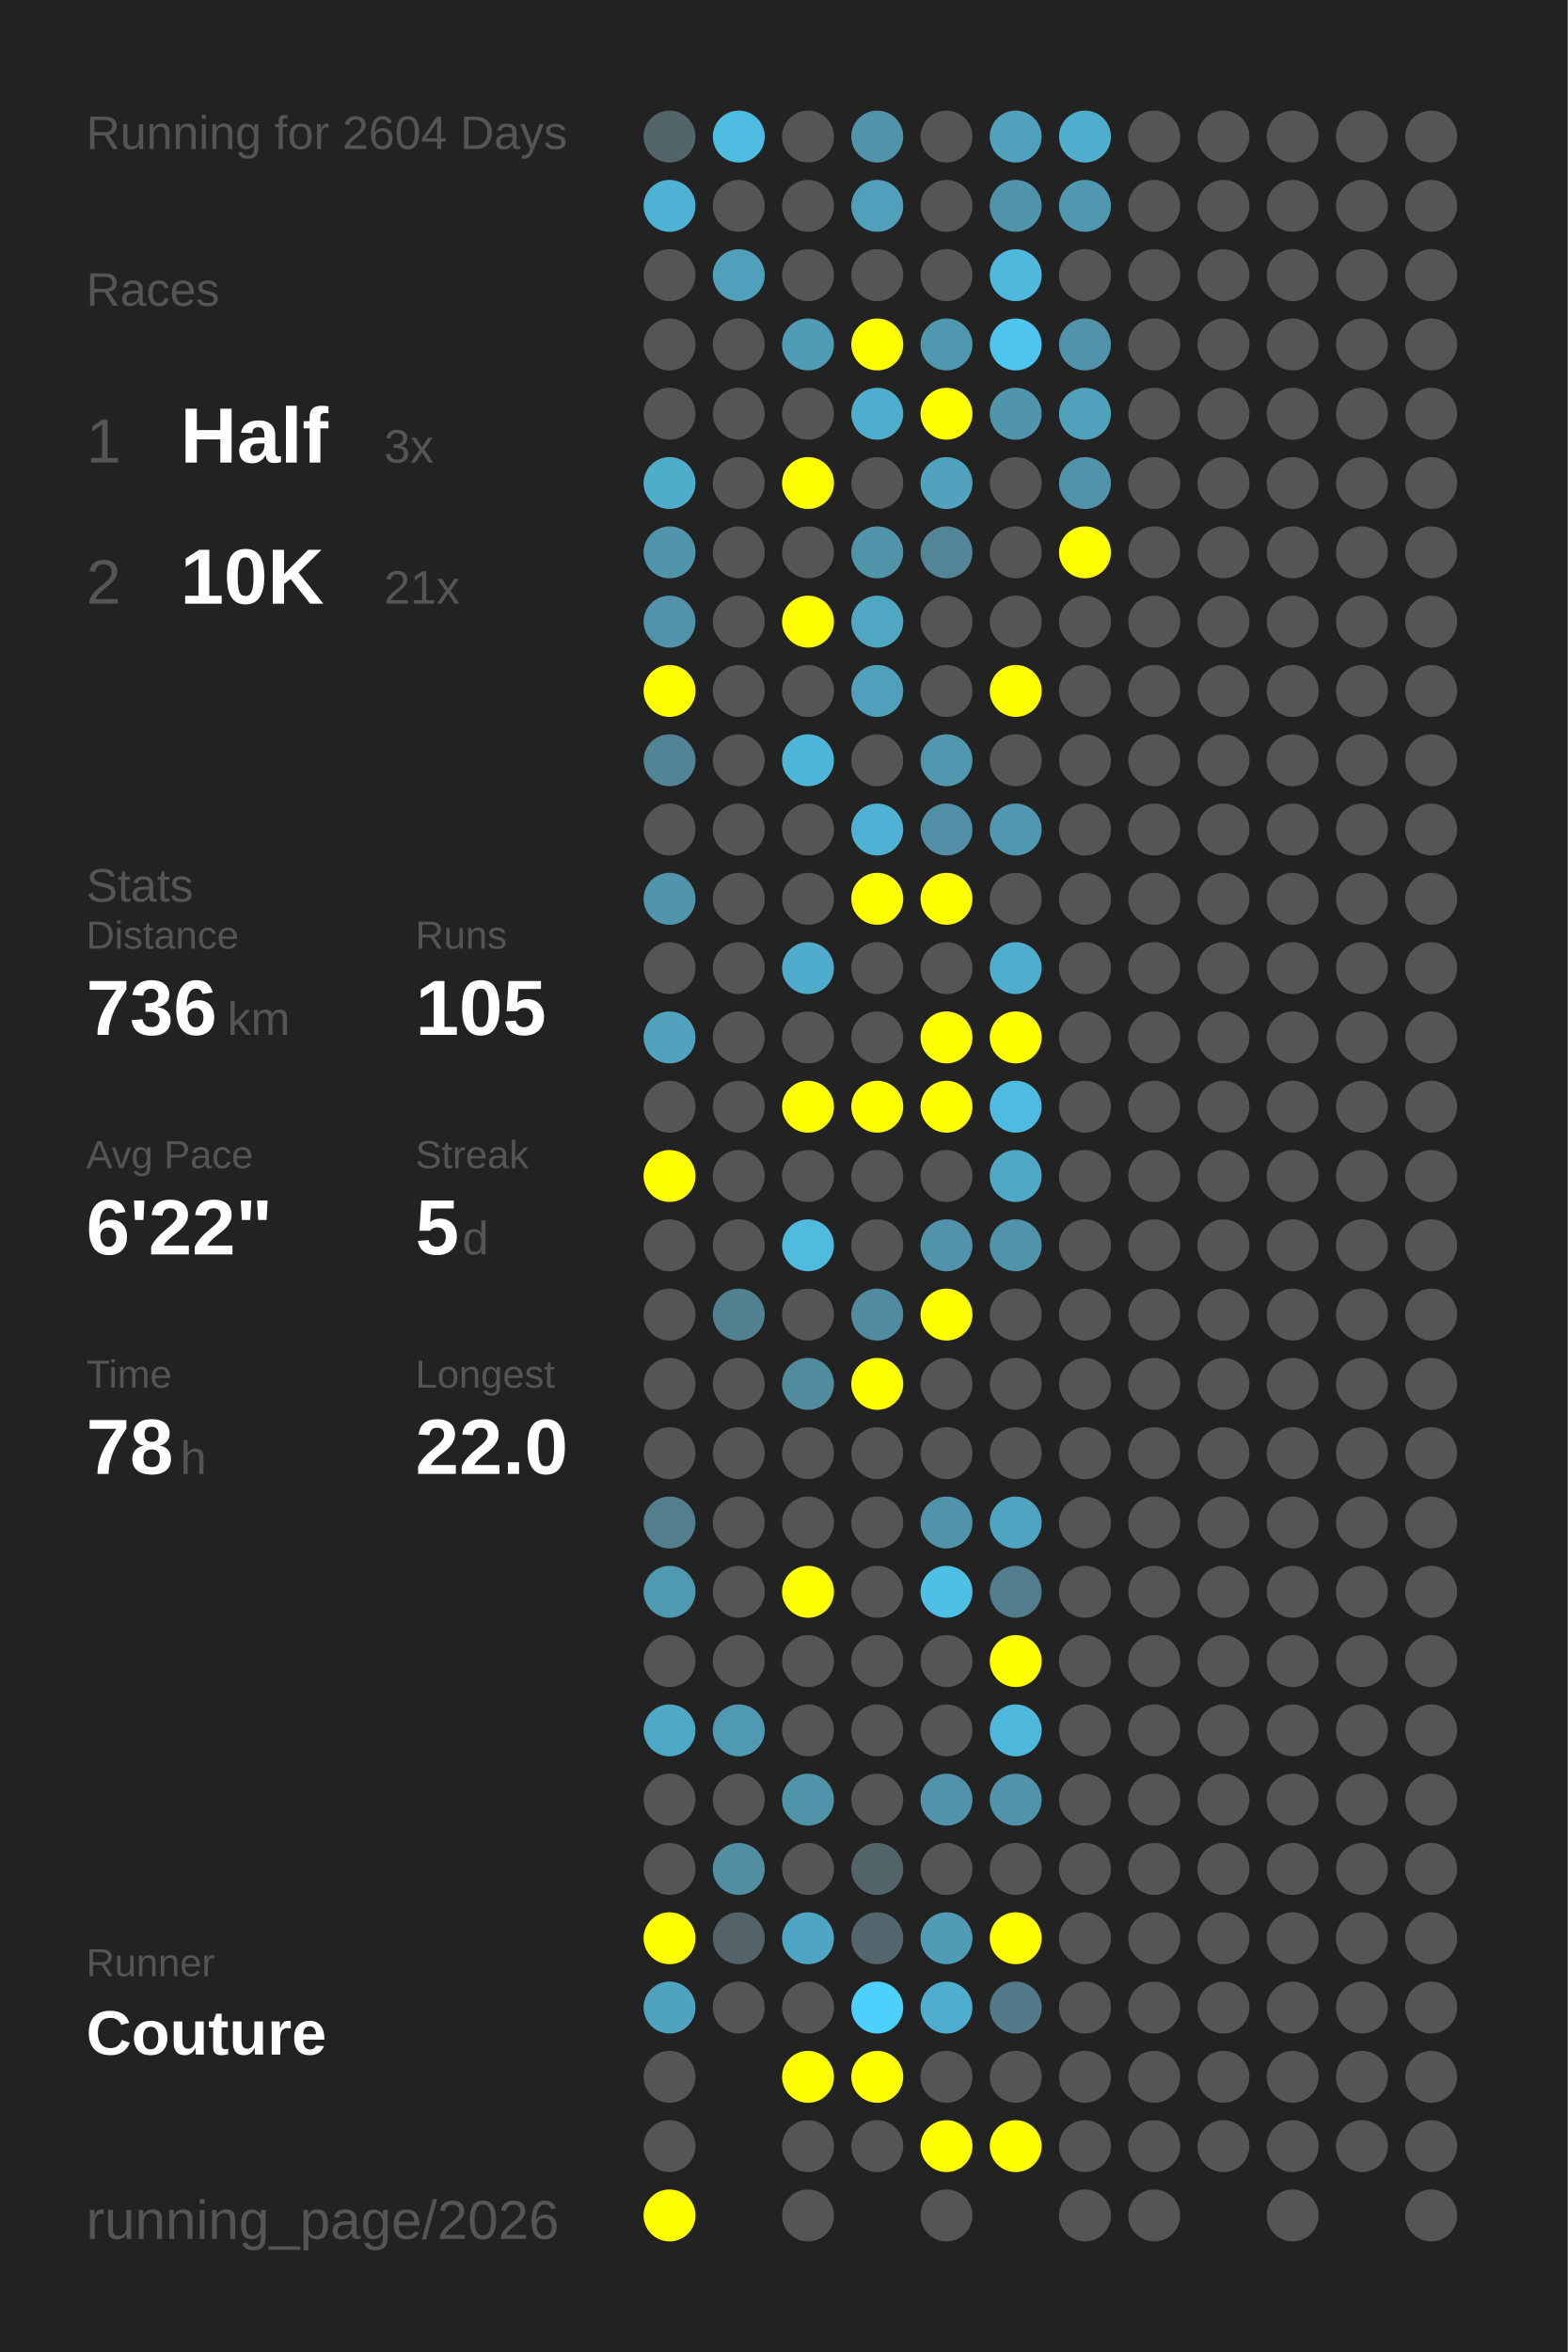
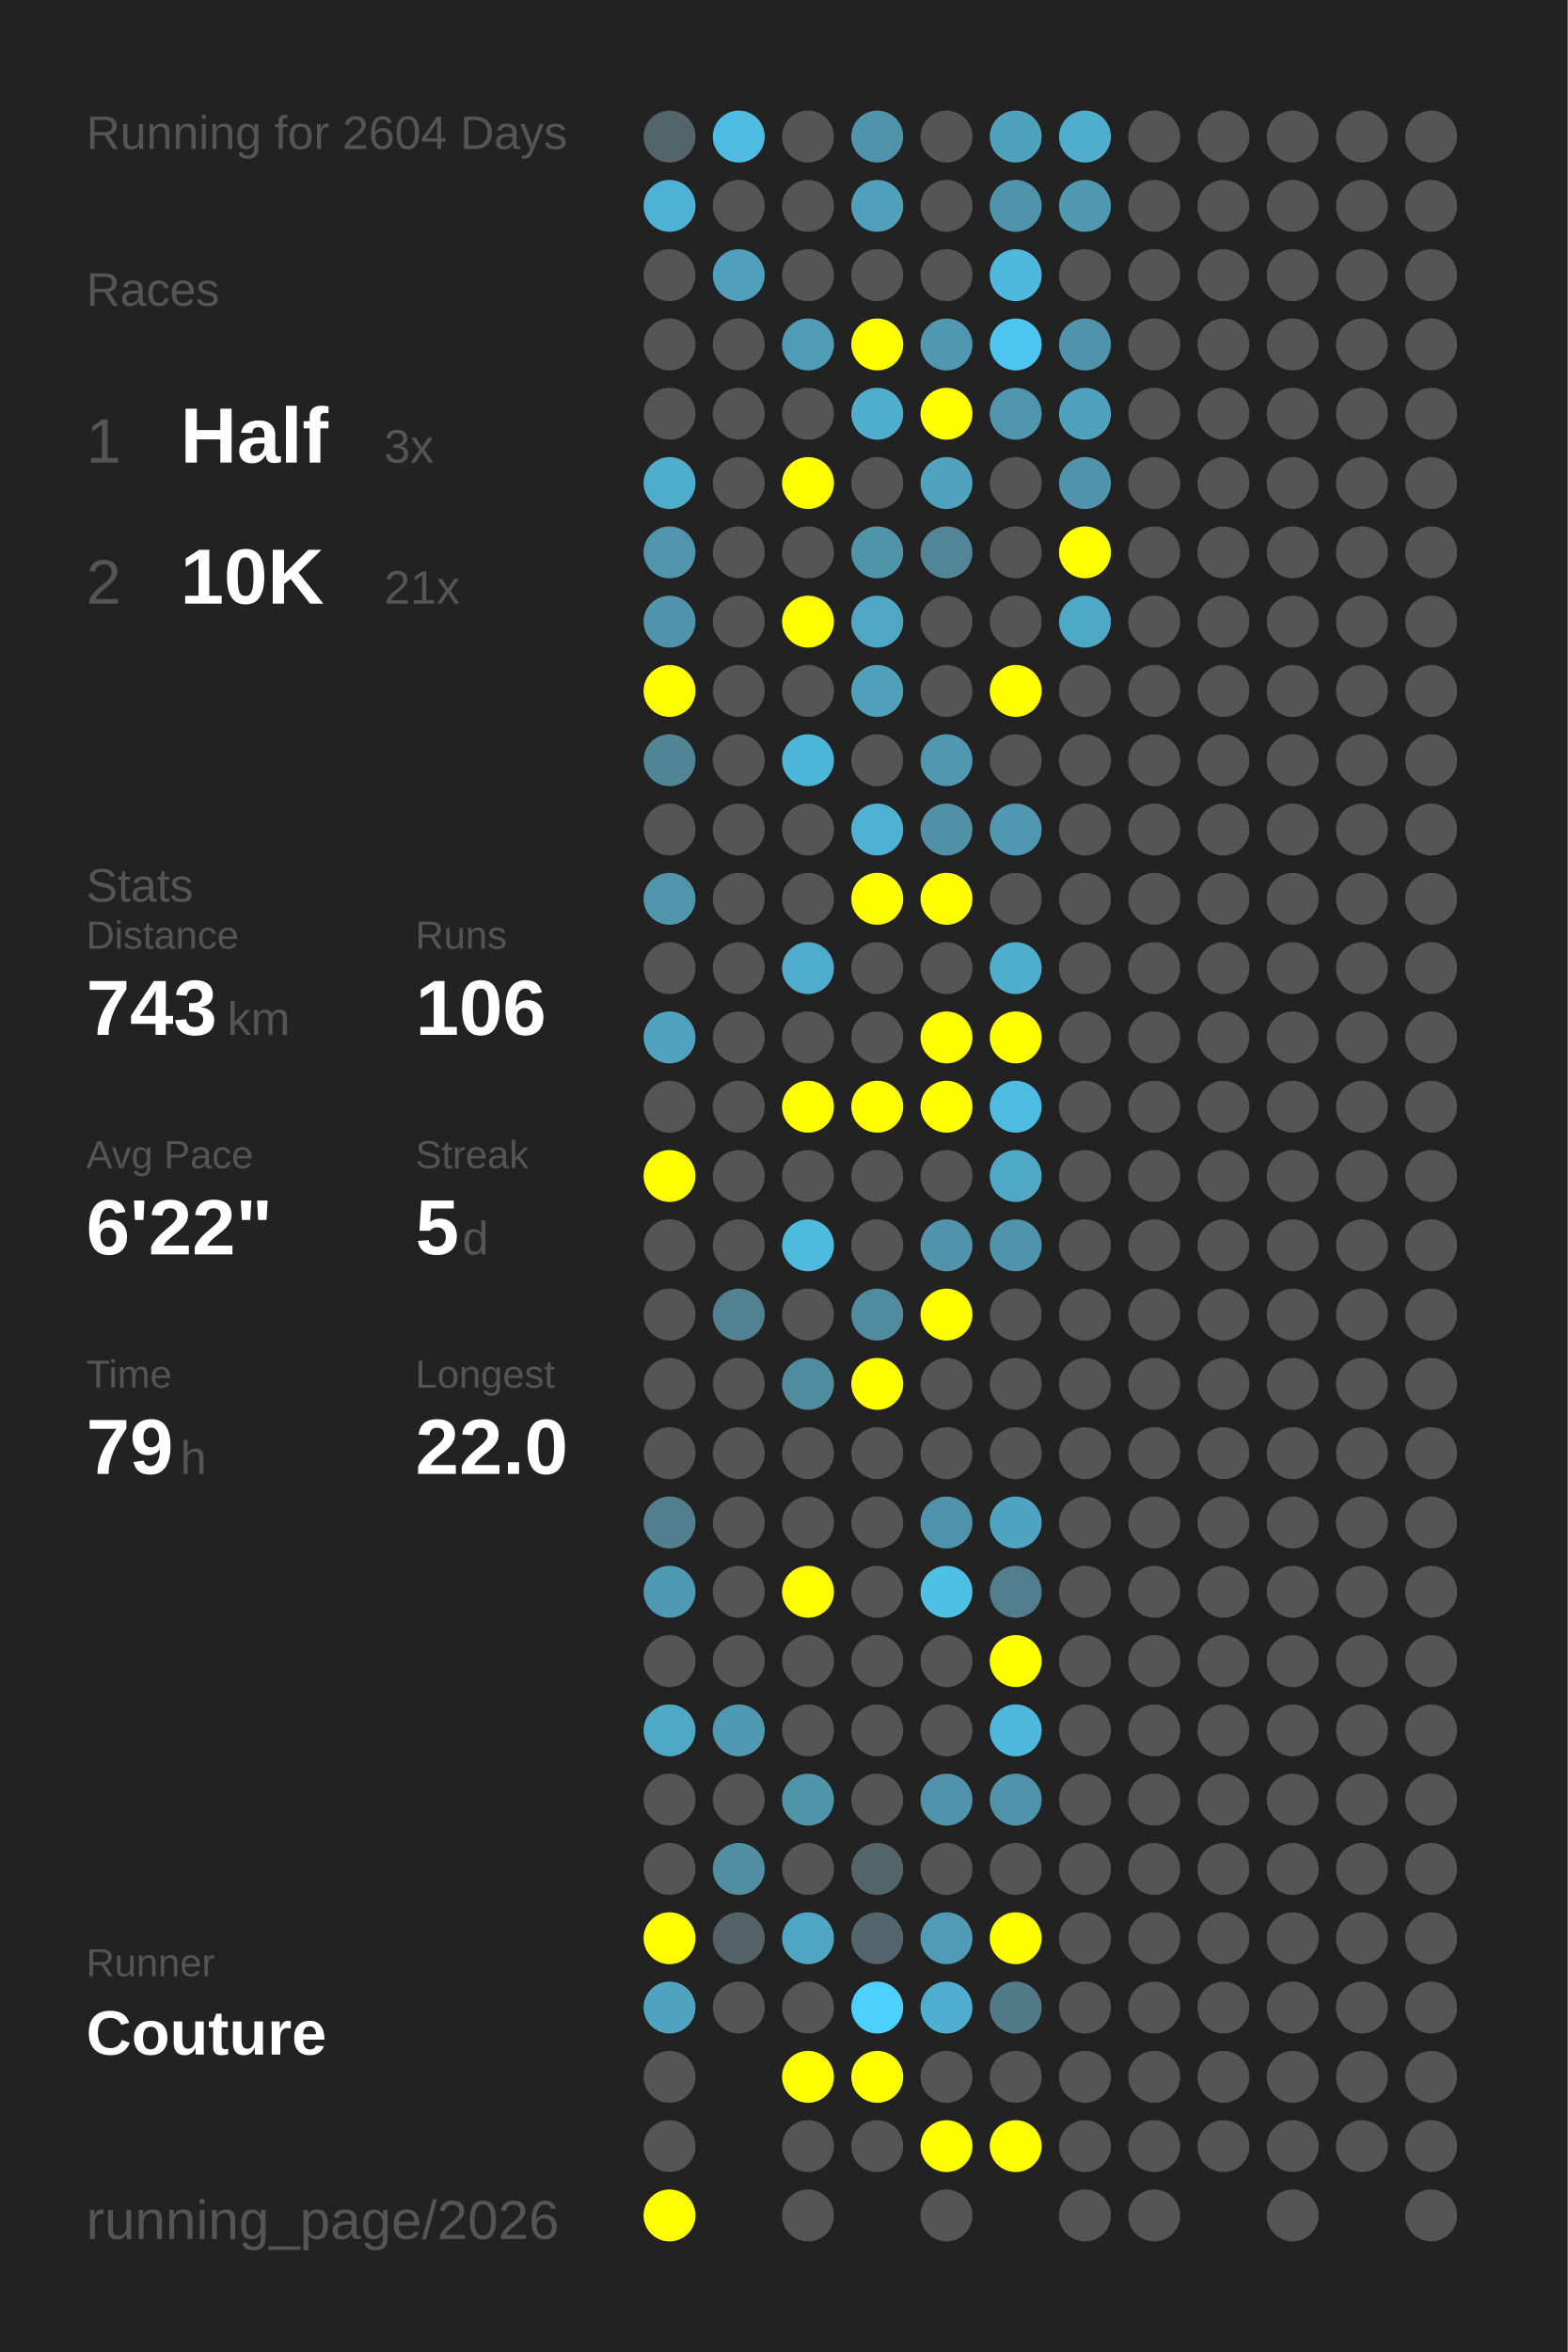
<svg xmlns="http://www.w3.org/2000/svg" baseProfile="full" height="300mm" version="1.1" viewBox="0,0,200,300" width="200mm">
  <defs />
  <rect fill="#222222" height="300" width="200" x="0" y="0" />
  <text fill="#555555" style="font-size:6px; font-family:Arial;" x="11" y="19">Running for 2604 Days</text>
  <text fill="#555555" style="font-size:6px; font-family:Arial;" x="11" y="39">Races</text>
  <text fill="#555555" style="font-size:8px; font-family:Arial;" x="11" y="59">1</text>
  <text fill="#FFFFFF" style="font-size:10px; font-family:Arial; font-weight:bold;" x="23" y="59">Half</text>
  <text fill="#555555" style="font-size:6px; font-family:Arial;" x="49" y="59">3x</text>
  <text fill="#555555" style="font-size:8px; font-family:Arial;" x="11" y="77">2</text>
  <text fill="#FFFFFF" style="font-size:10px; font-family:Arial; font-weight:bold;" x="23" y="77">10K</text>
  <text fill="#555555" style="font-size:6px; font-family:Arial;" x="49" y="77">21x</text>
  <text fill="#555555" style="font-size:6px; font-family:Arial;" x="11" y="115">Stats</text>
  <text fill="#555555" style="font-size:5px; font-family:Arial;" x="11" y="121">Distance</text>
-   <text fill="#FFFFFF" style="font-size:10px; font-family:Arial; font-weight:bold;" x="11" y="132">736</text>
+   <text fill="#FFFFFF" style="font-size:10px; font-family:Arial; font-weight:bold;" x="11" y="132">743</text>
  <text fill="#555555" style="font-size:6px; font-family:Arial;" x="29" y="132">km</text>
  <text fill="#555555" style="font-size:5px; font-family:Arial;" x="53" y="121">Runs</text>
-   <text fill="#FFFFFF" style="font-size:10px; font-family:Arial; font-weight:bold;" x="53" y="132">105</text>
+   <text fill="#FFFFFF" style="font-size:10px; font-family:Arial; font-weight:bold;" x="53" y="132">106</text>
  <text fill="#555555" style="font-size:5px; font-family:Arial;" x="11" y="149">Avg Pace</text>
  <text fill="#FFFFFF" style="font-size:10px; font-family:Arial; font-weight:bold;" x="11" y="160">6'22"</text>
  <text fill="#555555" style="font-size:5px; font-family:Arial;" x="53" y="149">Streak</text>
  <text fill="#FFFFFF" style="font-size:10px; font-family:Arial; font-weight:bold;" x="53" y="160">5</text>
  <text fill="#555555" style="font-size:6px; font-family:Arial;" x="59" y="160">d</text>
  <text fill="#555555" style="font-size:5px; font-family:Arial;" x="11" y="177">Time</text>
-   <text fill="#FFFFFF" style="font-size:10px; font-family:Arial; font-weight:bold;" x="11" y="188">78</text>
+   <text fill="#FFFFFF" style="font-size:10px; font-family:Arial; font-weight:bold;" x="11" y="188">79</text>
  <text fill="#555555" style="font-size:6px; font-family:Arial;" x="23" y="188">h</text>
  <text fill="#555555" style="font-size:5px; font-family:Arial;" x="53" y="177">Longest</text>
  <text fill="#FFFFFF" style="font-size:10px; font-family:Arial; font-weight:bold;" x="53" y="188">22.0</text>
  <text fill="#555555" style="font-size:5px; font-family:Arial;" x="11" y="252.065">Runner</text>
  <text fill="#FFFFFF" style="font-size:8px; font-family:Arial; font-weight:bold;" x="11" y="262.065">Couture</text>
  <text fill="#555555" style="font-size:7px; font-family:Arial;" x="11" y="285.581">running_page/2026</text>
  <circle cx="85.417" cy="17.419" fill="#53656a" r="3.312" />
  <circle cx="85.417" cy="26.258" fill="#4eb2d4" r="3.312" />
  <circle cx="85.417" cy="35.097" fill="#555555" r="3.312" />
  <circle cx="85.417" cy="43.935" fill="#555555" r="3.312" />
  <circle cx="85.417" cy="52.774" fill="#555555" r="3.312" />
  <circle cx="85.417" cy="61.613" fill="#4fadcc" r="3.312" />
  <circle cx="85.417" cy="70.452" fill="#5095ac" r="3.312" />
  <circle cx="85.417" cy="79.29" fill="#5093aa" r="3.312" />
  <circle cx="85.417" cy="88.129" fill="#FFFF00" r="3.312" />
  <circle cx="85.417" cy="96.968" fill="#518495" r="3.312" />
  <circle cx="85.417" cy="105.806" fill="#555555" r="3.312" />
  <circle cx="85.417" cy="114.645" fill="#5095ac" r="3.312" />
  <circle cx="85.417" cy="123.484" fill="#555555" r="3.312" />
  <circle cx="85.417" cy="132.323" fill="#50a2be" r="3.312" />
  <circle cx="85.417" cy="141.161" fill="#555555" r="3.312" />
  <circle cx="85.417" cy="150" fill="#FFFF00" r="3.312" />
  <circle cx="85.417" cy="158.839" fill="#555555" r="3.312" />
  <circle cx="85.417" cy="167.677" fill="#555555" r="3.312" />
  <circle cx="85.417" cy="176.516" fill="#555555" r="3.312" />
  <circle cx="85.417" cy="185.355" fill="#555555" r="3.312" />
  <circle cx="85.417" cy="194.194" fill="#527e8d" r="3.312" />
  <circle cx="85.417" cy="203.032" fill="#5099b2" r="3.312" />
  <circle cx="85.417" cy="211.871" fill="#555555" r="3.312" />
  <circle cx="85.417" cy="220.71" fill="#4fa8c6" r="3.312" />
  <circle cx="85.417" cy="229.548" fill="#555555" r="3.312" />
  <circle cx="85.417" cy="238.387" fill="#555555" r="3.312" />
  <circle cx="85.417" cy="247.226" fill="#FFFF00" r="3.312" />
  <circle cx="85.417" cy="256.065" fill="#4fa3bf" r="3.312" />
  <circle cx="85.417" cy="264.903" fill="#555555" r="3.312" />
  <circle cx="85.417" cy="273.742" fill="#555555" r="3.312" />
  <circle cx="85.417" cy="282.581" fill="#FFFF00" r="3.312" />
  <circle cx="94.25" cy="17.419" fill="#4ebce1" r="3.312" />
  <circle cx="94.25" cy="26.258" fill="#555555" r="3.312" />
  <circle cx="94.25" cy="35.097" fill="#50a0bb" r="3.312" />
  <circle cx="94.25" cy="43.935" fill="#555555" r="3.312" />
  <circle cx="94.25" cy="52.774" fill="#555555" r="3.312" />
  <circle cx="94.25" cy="61.613" fill="#555555" r="3.312" />
  <circle cx="94.25" cy="70.452" fill="#555555" r="3.312" />
  <circle cx="94.25" cy="79.29" fill="#555555" r="3.312" />
  <circle cx="94.25" cy="88.129" fill="#555555" r="3.312" />
  <circle cx="94.25" cy="96.968" fill="#555555" r="3.312" />
  <circle cx="94.25" cy="105.806" fill="#555555" r="3.312" />
  <circle cx="94.25" cy="114.645" fill="#555555" r="3.312" />
  <circle cx="94.25" cy="123.484" fill="#555555" r="3.312" />
  <circle cx="94.25" cy="132.323" fill="#555555" r="3.312" />
  <circle cx="94.25" cy="141.161" fill="#555555" r="3.312" />
  <circle cx="94.25" cy="150" fill="#555555" r="3.312" />
  <circle cx="94.25" cy="158.839" fill="#555555" r="3.312" />
  <circle cx="94.25" cy="167.677" fill="#528292" r="3.312" />
  <circle cx="94.25" cy="176.516" fill="#555555" r="3.312" />
  <circle cx="94.25" cy="185.355" fill="#555555" r="3.312" />
  <circle cx="94.25" cy="194.194" fill="#555555" r="3.312" />
  <circle cx="94.25" cy="203.032" fill="#555555" r="3.312" />
  <circle cx="94.25" cy="211.871" fill="#555555" r="3.312" />
  <circle cx="94.25" cy="220.71" fill="#5099b2" r="3.312" />
  <circle cx="94.25" cy="229.548" fill="#555555" r="3.312" />
  <circle cx="94.25" cy="238.387" fill="#518ea2" r="3.312" />
  <circle cx="94.25" cy="247.226" fill="#546368" r="3.312" />
  <circle cx="94.25" cy="256.065" fill="#555555" r="3.312" />
  <circle cx="103.083" cy="17.419" fill="#555555" r="3.312" />
  <circle cx="103.083" cy="26.258" fill="#555555" r="3.312" />
  <circle cx="103.083" cy="35.097" fill="#555555" r="3.312" />
  <circle cx="103.083" cy="43.935" fill="#509bb5" r="3.312" />
  <circle cx="103.083" cy="52.774" fill="#555555" r="3.312" />
  <circle cx="103.083" cy="61.613" fill="#FFFF00" r="3.312" />
  <circle cx="103.083" cy="70.452" fill="#555555" r="3.312" />
  <circle cx="103.083" cy="79.29" fill="#FFFF00" r="3.312" />
  <circle cx="103.083" cy="88.129" fill="#555555" r="3.312" />
  <circle cx="103.083" cy="96.968" fill="#4eb6d9" r="3.312" />
  <circle cx="103.083" cy="105.806" fill="#555555" r="3.312" />
  <circle cx="103.083" cy="114.645" fill="#555555" r="3.312" />
  <circle cx="103.083" cy="123.484" fill="#4faccc" r="3.312" />
  <circle cx="103.083" cy="132.323" fill="#555555" r="3.312" />
  <circle cx="103.083" cy="141.161" fill="#FFFF00" r="3.312" />
  <circle cx="103.083" cy="150" fill="#555555" r="3.312" />
  <circle cx="103.083" cy="158.839" fill="#4ebade" r="3.312" />
  <circle cx="103.083" cy="167.677" fill="#555555" r="3.312" />
  <circle cx="103.083" cy="176.516" fill="#518b9e" r="3.312" />
  <circle cx="103.083" cy="185.355" fill="#555555" r="3.312" />
  <circle cx="103.083" cy="194.194" fill="#555555" r="3.312" />
  <circle cx="103.083" cy="203.032" fill="#FFFF00" r="3.312" />
  <circle cx="103.083" cy="211.871" fill="#555555" r="3.312" />
  <circle cx="103.083" cy="220.71" fill="#555555" r="3.312" />
  <circle cx="103.083" cy="229.548" fill="#5094aa" r="3.312" />
  <circle cx="103.083" cy="238.387" fill="#555555" r="3.312" />
  <circle cx="103.083" cy="247.226" fill="#4fa6c4" r="3.312" />
  <circle cx="103.083" cy="256.065" fill="#555555" r="3.312" />
  <circle cx="103.083" cy="264.903" fill="#FFFF00" r="3.312" />
  <circle cx="103.083" cy="273.742" fill="#555555" r="3.312" />
  <circle cx="103.083" cy="282.581" fill="#555555" r="3.312" />
  <circle cx="111.917" cy="17.419" fill="#5093aa" r="3.312" />
  <circle cx="111.917" cy="26.258" fill="#50a0bc" r="3.312" />
  <circle cx="111.917" cy="35.097" fill="#555555" r="3.312" />
  <circle cx="111.917" cy="43.935" fill="#FFFF00" r="3.312" />
  <circle cx="111.917" cy="52.774" fill="#4faece" r="3.312" />
  <circle cx="111.917" cy="61.613" fill="#555555" r="3.312" />
  <circle cx="111.917" cy="70.452" fill="#5094aa" r="3.312" />
  <circle cx="111.917" cy="79.29" fill="#4fa7c4" r="3.312" />
  <circle cx="111.917" cy="88.129" fill="#50a0bb" r="3.312" />
  <circle cx="111.917" cy="96.968" fill="#555555" r="3.312" />
  <circle cx="111.917" cy="105.806" fill="#4fb1d3" r="3.312" />
  <circle cx="111.917" cy="114.645" fill="#FFFF00" r="3.312" />
  <circle cx="111.917" cy="123.484" fill="#555555" r="3.312" />
  <circle cx="111.917" cy="132.323" fill="#555555" r="3.312" />
  <circle cx="111.917" cy="141.161" fill="#FFFF00" r="3.312" />
  <circle cx="111.917" cy="150" fill="#555555" r="3.312" />
  <circle cx="111.917" cy="158.839" fill="#555555" r="3.312" />
  <circle cx="111.917" cy="167.677" fill="#518b9f" r="3.312" />
  <circle cx="111.917" cy="176.516" fill="#FFFF00" r="3.312" />
  <circle cx="111.917" cy="185.355" fill="#555555" r="3.312" />
  <circle cx="111.917" cy="194.194" fill="#555555" r="3.312" />
  <circle cx="111.917" cy="203.032" fill="#555555" r="3.312" />
  <circle cx="111.917" cy="211.871" fill="#555555" r="3.312" />
  <circle cx="111.917" cy="220.71" fill="#555555" r="3.312" />
  <circle cx="111.917" cy="229.548" fill="#555555" r="3.312" />
  <circle cx="111.917" cy="238.387" fill="#53656b" r="3.312" />
  <circle cx="111.917" cy="247.226" fill="#53666d" r="3.312" />
  <circle cx="111.917" cy="256.065" fill="#4dd0fc" r="3.312" />
  <circle cx="111.917" cy="264.903" fill="#FFFF00" r="3.312" />
  <circle cx="111.917" cy="273.742" fill="#555555" r="3.312" />
  <circle cx="120.75" cy="17.419" fill="#555555" r="3.312" />
  <circle cx="120.75" cy="26.258" fill="#555555" r="3.312" />
  <circle cx="120.75" cy="35.097" fill="#555555" r="3.312" />
  <circle cx="120.75" cy="43.935" fill="#5098b0" r="3.312" />
  <circle cx="120.75" cy="52.774" fill="#FFFF00" r="3.312" />
  <circle cx="120.75" cy="61.613" fill="#50a2be" r="3.312" />
  <circle cx="120.75" cy="70.452" fill="#518597" r="3.312" />
  <circle cx="120.75" cy="79.29" fill="#555555" r="3.312" />
  <circle cx="120.75" cy="88.129" fill="#555555" r="3.312" />
  <circle cx="120.75" cy="96.968" fill="#5098b0" r="3.312" />
  <circle cx="120.75" cy="105.806" fill="#5190a6" r="3.312" />
  <circle cx="120.75" cy="114.645" fill="#FFFF00" r="3.312" />
  <circle cx="120.75" cy="123.484" fill="#555555" r="3.312" />
  <circle cx="120.75" cy="132.323" fill="#FFFF00" r="3.312" />
  <circle cx="120.75" cy="141.161" fill="#FFFF00" r="3.312" />
  <circle cx="120.75" cy="150" fill="#555555" r="3.312" />
  <circle cx="120.75" cy="158.839" fill="#5093aa" r="3.312" />
  <circle cx="120.75" cy="167.677" fill="#FFFF00" r="3.312" />
  <circle cx="120.75" cy="176.516" fill="#555555" r="3.312" />
  <circle cx="120.75" cy="185.355" fill="#555555" r="3.312" />
  <circle cx="120.75" cy="194.194" fill="#5093aa" r="3.312" />
  <circle cx="120.75" cy="203.032" fill="#4ec0e6" r="3.312" />
  <circle cx="120.75" cy="211.871" fill="#555555" r="3.312" />
  <circle cx="120.75" cy="220.71" fill="#555555" r="3.312" />
  <circle cx="120.75" cy="229.548" fill="#5093aa" r="3.312" />
  <circle cx="120.75" cy="238.387" fill="#555555" r="3.312" />
  <circle cx="120.75" cy="247.226" fill="#509bb5" r="3.312" />
  <circle cx="120.75" cy="256.065" fill="#4faecf" r="3.312" />
  <circle cx="120.75" cy="264.903" fill="#555555" r="3.312" />
  <circle cx="120.75" cy="273.742" fill="#FFFF00" r="3.312" />
  <circle cx="120.75" cy="282.581" fill="#555555" r="3.312" />
  <circle cx="129.583" cy="17.419" fill="#50a1bc" r="3.312" />
  <circle cx="129.583" cy="26.258" fill="#5094ab" r="3.312" />
  <circle cx="129.583" cy="35.097" fill="#4eb9dd" r="3.312" />
  <circle cx="129.583" cy="43.935" fill="#4dc5ee" r="3.312" />
  <circle cx="129.583" cy="52.774" fill="#5095ac" r="3.312" />
  <circle cx="129.583" cy="61.613" fill="#555555" r="3.312" />
  <circle cx="129.583" cy="70.452" fill="#555555" r="3.312" />
  <circle cx="129.583" cy="79.29" fill="#555555" r="3.312" />
  <circle cx="129.583" cy="88.129" fill="#FFFF00" r="3.312" />
  <circle cx="129.583" cy="96.968" fill="#555555" r="3.312" />
  <circle cx="129.583" cy="105.806" fill="#5098b1" r="3.312" />
  <circle cx="129.583" cy="114.645" fill="#555555" r="3.312" />
  <circle cx="129.583" cy="123.484" fill="#4faece" r="3.312" />
  <circle cx="129.583" cy="132.323" fill="#FFFF00" r="3.312" />
  <circle cx="129.583" cy="141.161" fill="#4ebbe0" r="3.312" />
  <circle cx="129.583" cy="150" fill="#4fa8c6" r="3.312" />
  <circle cx="129.583" cy="158.839" fill="#5094ab" r="3.312" />
  <circle cx="129.583" cy="167.677" fill="#555555" r="3.312" />
  <circle cx="129.583" cy="176.516" fill="#555555" r="3.312" />
  <circle cx="129.583" cy="185.355" fill="#555555" r="3.312" />
  <circle cx="129.583" cy="194.194" fill="#4fa4c1" r="3.312" />
  <circle cx="129.583" cy="203.032" fill="#527d8c" r="3.312" />
  <circle cx="129.583" cy="211.871" fill="#FFFF00" r="3.312" />
  <circle cx="129.583" cy="220.71" fill="#4eb9dd" r="3.312" />
  <circle cx="129.583" cy="229.548" fill="#5093aa" r="3.312" />
  <circle cx="129.583" cy="238.387" fill="#555555" r="3.312" />
  <circle cx="129.583" cy="247.226" fill="#FFFF00" r="3.312" />
  <circle cx="129.583" cy="256.065" fill="#527a88" r="3.312" />
  <circle cx="129.583" cy="264.903" fill="#555555" r="3.312" />
  <circle cx="129.583" cy="273.742" fill="#FFFF00" r="3.312" />
  <circle cx="138.417" cy="17.419" fill="#4fadcd" r="3.312" />
  <circle cx="138.417" cy="26.258" fill="#5098b0" r="3.312" />
  <circle cx="138.417" cy="35.097" fill="#555555" r="3.312" />
  <circle cx="138.417" cy="43.935" fill="#5093aa" r="3.312" />
  <circle cx="138.417" cy="52.774" fill="#50a1bc" r="3.312" />
  <circle cx="138.417" cy="61.613" fill="#5093aa" r="3.312" />
  <circle cx="138.417" cy="70.452" fill="#FFFF00" r="3.312" />
-   <circle cx="138.417" cy="79.29" fill="#555555" r="3.312" />
+   <circle cx="138.417" cy="79.29" fill="#4fa8c6" r="3.312" />
  <circle cx="138.417" cy="88.129" fill="#555555" r="3.312" />
  <circle cx="138.417" cy="96.968" fill="#555555" r="3.312" />
  <circle cx="138.417" cy="105.806" fill="#555555" r="3.312" />
  <circle cx="138.417" cy="114.645" fill="#555555" r="3.312" />
  <circle cx="138.417" cy="123.484" fill="#555555" r="3.312" />
  <circle cx="138.417" cy="132.323" fill="#555555" r="3.312" />
  <circle cx="138.417" cy="141.161" fill="#555555" r="3.312" />
  <circle cx="138.417" cy="150" fill="#555555" r="3.312" />
  <circle cx="138.417" cy="158.839" fill="#555555" r="3.312" />
  <circle cx="138.417" cy="167.677" fill="#555555" r="3.312" />
  <circle cx="138.417" cy="176.516" fill="#555555" r="3.312" />
  <circle cx="138.417" cy="185.355" fill="#555555" r="3.312" />
  <circle cx="138.417" cy="194.194" fill="#555555" r="3.312" />
  <circle cx="138.417" cy="203.032" fill="#555555" r="3.312" />
  <circle cx="138.417" cy="211.871" fill="#555555" r="3.312" />
  <circle cx="138.417" cy="220.71" fill="#555555" r="3.312" />
  <circle cx="138.417" cy="229.548" fill="#555555" r="3.312" />
  <circle cx="138.417" cy="238.387" fill="#555555" r="3.312" />
  <circle cx="138.417" cy="247.226" fill="#555555" r="3.312" />
  <circle cx="138.417" cy="256.065" fill="#555555" r="3.312" />
  <circle cx="138.417" cy="264.903" fill="#555555" r="3.312" />
  <circle cx="138.417" cy="273.742" fill="#555555" r="3.312" />
  <circle cx="138.417" cy="282.581" fill="#555555" r="3.312" />
  <circle cx="147.25" cy="17.419" fill="#555555" r="3.312" />
  <circle cx="147.25" cy="26.258" fill="#555555" r="3.312" />
  <circle cx="147.25" cy="35.097" fill="#555555" r="3.312" />
  <circle cx="147.25" cy="43.935" fill="#555555" r="3.312" />
  <circle cx="147.25" cy="52.774" fill="#555555" r="3.312" />
  <circle cx="147.25" cy="61.613" fill="#555555" r="3.312" />
  <circle cx="147.25" cy="70.452" fill="#555555" r="3.312" />
  <circle cx="147.25" cy="79.29" fill="#555555" r="3.312" />
  <circle cx="147.25" cy="88.129" fill="#555555" r="3.312" />
  <circle cx="147.25" cy="96.968" fill="#555555" r="3.312" />
  <circle cx="147.25" cy="105.806" fill="#555555" r="3.312" />
  <circle cx="147.25" cy="114.645" fill="#555555" r="3.312" />
  <circle cx="147.25" cy="123.484" fill="#555555" r="3.312" />
  <circle cx="147.25" cy="132.323" fill="#555555" r="3.312" />
  <circle cx="147.25" cy="141.161" fill="#555555" r="3.312" />
  <circle cx="147.25" cy="150" fill="#555555" r="3.312" />
  <circle cx="147.25" cy="158.839" fill="#555555" r="3.312" />
  <circle cx="147.25" cy="167.677" fill="#555555" r="3.312" />
  <circle cx="147.25" cy="176.516" fill="#555555" r="3.312" />
  <circle cx="147.25" cy="185.355" fill="#555555" r="3.312" />
  <circle cx="147.25" cy="194.194" fill="#555555" r="3.312" />
  <circle cx="147.25" cy="203.032" fill="#555555" r="3.312" />
  <circle cx="147.25" cy="211.871" fill="#555555" r="3.312" />
  <circle cx="147.25" cy="220.71" fill="#555555" r="3.312" />
  <circle cx="147.25" cy="229.548" fill="#555555" r="3.312" />
  <circle cx="147.25" cy="238.387" fill="#555555" r="3.312" />
  <circle cx="147.25" cy="247.226" fill="#555555" r="3.312" />
  <circle cx="147.25" cy="256.065" fill="#555555" r="3.312" />
  <circle cx="147.25" cy="264.903" fill="#555555" r="3.312" />
  <circle cx="147.25" cy="273.742" fill="#555555" r="3.312" />
  <circle cx="147.25" cy="282.581" fill="#555555" r="3.312" />
  <circle cx="156.083" cy="17.419" fill="#555555" r="3.312" />
  <circle cx="156.083" cy="26.258" fill="#555555" r="3.312" />
  <circle cx="156.083" cy="35.097" fill="#555555" r="3.312" />
  <circle cx="156.083" cy="43.935" fill="#555555" r="3.312" />
  <circle cx="156.083" cy="52.774" fill="#555555" r="3.312" />
  <circle cx="156.083" cy="61.613" fill="#555555" r="3.312" />
  <circle cx="156.083" cy="70.452" fill="#555555" r="3.312" />
  <circle cx="156.083" cy="79.29" fill="#555555" r="3.312" />
  <circle cx="156.083" cy="88.129" fill="#555555" r="3.312" />
  <circle cx="156.083" cy="96.968" fill="#555555" r="3.312" />
  <circle cx="156.083" cy="105.806" fill="#555555" r="3.312" />
  <circle cx="156.083" cy="114.645" fill="#555555" r="3.312" />
  <circle cx="156.083" cy="123.484" fill="#555555" r="3.312" />
  <circle cx="156.083" cy="132.323" fill="#555555" r="3.312" />
  <circle cx="156.083" cy="141.161" fill="#555555" r="3.312" />
  <circle cx="156.083" cy="150" fill="#555555" r="3.312" />
  <circle cx="156.083" cy="158.839" fill="#555555" r="3.312" />
  <circle cx="156.083" cy="167.677" fill="#555555" r="3.312" />
  <circle cx="156.083" cy="176.516" fill="#555555" r="3.312" />
  <circle cx="156.083" cy="185.355" fill="#555555" r="3.312" />
  <circle cx="156.083" cy="194.194" fill="#555555" r="3.312" />
  <circle cx="156.083" cy="203.032" fill="#555555" r="3.312" />
  <circle cx="156.083" cy="211.871" fill="#555555" r="3.312" />
  <circle cx="156.083" cy="220.71" fill="#555555" r="3.312" />
  <circle cx="156.083" cy="229.548" fill="#555555" r="3.312" />
  <circle cx="156.083" cy="238.387" fill="#555555" r="3.312" />
  <circle cx="156.083" cy="247.226" fill="#555555" r="3.312" />
  <circle cx="156.083" cy="256.065" fill="#555555" r="3.312" />
  <circle cx="156.083" cy="264.903" fill="#555555" r="3.312" />
  <circle cx="156.083" cy="273.742" fill="#555555" r="3.312" />
  <circle cx="164.917" cy="17.419" fill="#555555" r="3.312" />
  <circle cx="164.917" cy="26.258" fill="#555555" r="3.312" />
  <circle cx="164.917" cy="35.097" fill="#555555" r="3.312" />
  <circle cx="164.917" cy="43.935" fill="#555555" r="3.312" />
  <circle cx="164.917" cy="52.774" fill="#555555" r="3.312" />
  <circle cx="164.917" cy="61.613" fill="#555555" r="3.312" />
  <circle cx="164.917" cy="70.452" fill="#555555" r="3.312" />
  <circle cx="164.917" cy="79.29" fill="#555555" r="3.312" />
  <circle cx="164.917" cy="88.129" fill="#555555" r="3.312" />
  <circle cx="164.917" cy="96.968" fill="#555555" r="3.312" />
  <circle cx="164.917" cy="105.806" fill="#555555" r="3.312" />
  <circle cx="164.917" cy="114.645" fill="#555555" r="3.312" />
  <circle cx="164.917" cy="123.484" fill="#555555" r="3.312" />
  <circle cx="164.917" cy="132.323" fill="#555555" r="3.312" />
  <circle cx="164.917" cy="141.161" fill="#555555" r="3.312" />
  <circle cx="164.917" cy="150" fill="#555555" r="3.312" />
  <circle cx="164.917" cy="158.839" fill="#555555" r="3.312" />
  <circle cx="164.917" cy="167.677" fill="#555555" r="3.312" />
  <circle cx="164.917" cy="176.516" fill="#555555" r="3.312" />
  <circle cx="164.917" cy="185.355" fill="#555555" r="3.312" />
  <circle cx="164.917" cy="194.194" fill="#555555" r="3.312" />
  <circle cx="164.917" cy="203.032" fill="#555555" r="3.312" />
  <circle cx="164.917" cy="211.871" fill="#555555" r="3.312" />
  <circle cx="164.917" cy="220.71" fill="#555555" r="3.312" />
  <circle cx="164.917" cy="229.548" fill="#555555" r="3.312" />
  <circle cx="164.917" cy="238.387" fill="#555555" r="3.312" />
  <circle cx="164.917" cy="247.226" fill="#555555" r="3.312" />
  <circle cx="164.917" cy="256.065" fill="#555555" r="3.312" />
  <circle cx="164.917" cy="264.903" fill="#555555" r="3.312" />
  <circle cx="164.917" cy="273.742" fill="#555555" r="3.312" />
  <circle cx="164.917" cy="282.581" fill="#555555" r="3.312" />
  <circle cx="173.75" cy="17.419" fill="#555555" r="3.312" />
  <circle cx="173.75" cy="26.258" fill="#555555" r="3.312" />
  <circle cx="173.75" cy="35.097" fill="#555555" r="3.312" />
  <circle cx="173.75" cy="43.935" fill="#555555" r="3.312" />
  <circle cx="173.75" cy="52.774" fill="#555555" r="3.312" />
  <circle cx="173.75" cy="61.613" fill="#555555" r="3.312" />
  <circle cx="173.75" cy="70.452" fill="#555555" r="3.312" />
  <circle cx="173.75" cy="79.29" fill="#555555" r="3.312" />
  <circle cx="173.75" cy="88.129" fill="#555555" r="3.312" />
  <circle cx="173.75" cy="96.968" fill="#555555" r="3.312" />
  <circle cx="173.75" cy="105.806" fill="#555555" r="3.312" />
  <circle cx="173.75" cy="114.645" fill="#555555" r="3.312" />
  <circle cx="173.75" cy="123.484" fill="#555555" r="3.312" />
  <circle cx="173.75" cy="132.323" fill="#555555" r="3.312" />
  <circle cx="173.75" cy="141.161" fill="#555555" r="3.312" />
  <circle cx="173.75" cy="150" fill="#555555" r="3.312" />
  <circle cx="173.75" cy="158.839" fill="#555555" r="3.312" />
  <circle cx="173.75" cy="167.677" fill="#555555" r="3.312" />
  <circle cx="173.75" cy="176.516" fill="#555555" r="3.312" />
  <circle cx="173.75" cy="185.355" fill="#555555" r="3.312" />
  <circle cx="173.75" cy="194.194" fill="#555555" r="3.312" />
  <circle cx="173.75" cy="203.032" fill="#555555" r="3.312" />
  <circle cx="173.75" cy="211.871" fill="#555555" r="3.312" />
  <circle cx="173.75" cy="220.71" fill="#555555" r="3.312" />
  <circle cx="173.75" cy="229.548" fill="#555555" r="3.312" />
  <circle cx="173.75" cy="238.387" fill="#555555" r="3.312" />
  <circle cx="173.75" cy="247.226" fill="#555555" r="3.312" />
  <circle cx="173.75" cy="256.065" fill="#555555" r="3.312" />
  <circle cx="173.75" cy="264.903" fill="#555555" r="3.312" />
  <circle cx="173.75" cy="273.742" fill="#555555" r="3.312" />
  <circle cx="182.583" cy="17.419" fill="#555555" r="3.312" />
  <circle cx="182.583" cy="26.258" fill="#555555" r="3.312" />
  <circle cx="182.583" cy="35.097" fill="#555555" r="3.312" />
  <circle cx="182.583" cy="43.935" fill="#555555" r="3.312" />
  <circle cx="182.583" cy="52.774" fill="#555555" r="3.312" />
  <circle cx="182.583" cy="61.613" fill="#555555" r="3.312" />
  <circle cx="182.583" cy="70.452" fill="#555555" r="3.312" />
  <circle cx="182.583" cy="79.29" fill="#555555" r="3.312" />
  <circle cx="182.583" cy="88.129" fill="#555555" r="3.312" />
  <circle cx="182.583" cy="96.968" fill="#555555" r="3.312" />
  <circle cx="182.583" cy="105.806" fill="#555555" r="3.312" />
  <circle cx="182.583" cy="114.645" fill="#555555" r="3.312" />
  <circle cx="182.583" cy="123.484" fill="#555555" r="3.312" />
  <circle cx="182.583" cy="132.323" fill="#555555" r="3.312" />
  <circle cx="182.583" cy="141.161" fill="#555555" r="3.312" />
  <circle cx="182.583" cy="150" fill="#555555" r="3.312" />
  <circle cx="182.583" cy="158.839" fill="#555555" r="3.312" />
  <circle cx="182.583" cy="167.677" fill="#555555" r="3.312" />
  <circle cx="182.583" cy="176.516" fill="#555555" r="3.312" />
  <circle cx="182.583" cy="185.355" fill="#555555" r="3.312" />
  <circle cx="182.583" cy="194.194" fill="#555555" r="3.312" />
  <circle cx="182.583" cy="203.032" fill="#555555" r="3.312" />
  <circle cx="182.583" cy="211.871" fill="#555555" r="3.312" />
  <circle cx="182.583" cy="220.71" fill="#555555" r="3.312" />
  <circle cx="182.583" cy="229.548" fill="#555555" r="3.312" />
  <circle cx="182.583" cy="238.387" fill="#555555" r="3.312" />
  <circle cx="182.583" cy="247.226" fill="#555555" r="3.312" />
  <circle cx="182.583" cy="256.065" fill="#555555" r="3.312" />
  <circle cx="182.583" cy="264.903" fill="#555555" r="3.312" />
  <circle cx="182.583" cy="273.742" fill="#555555" r="3.312" />
  <circle cx="182.583" cy="282.581" fill="#555555" r="3.312" />
</svg>
